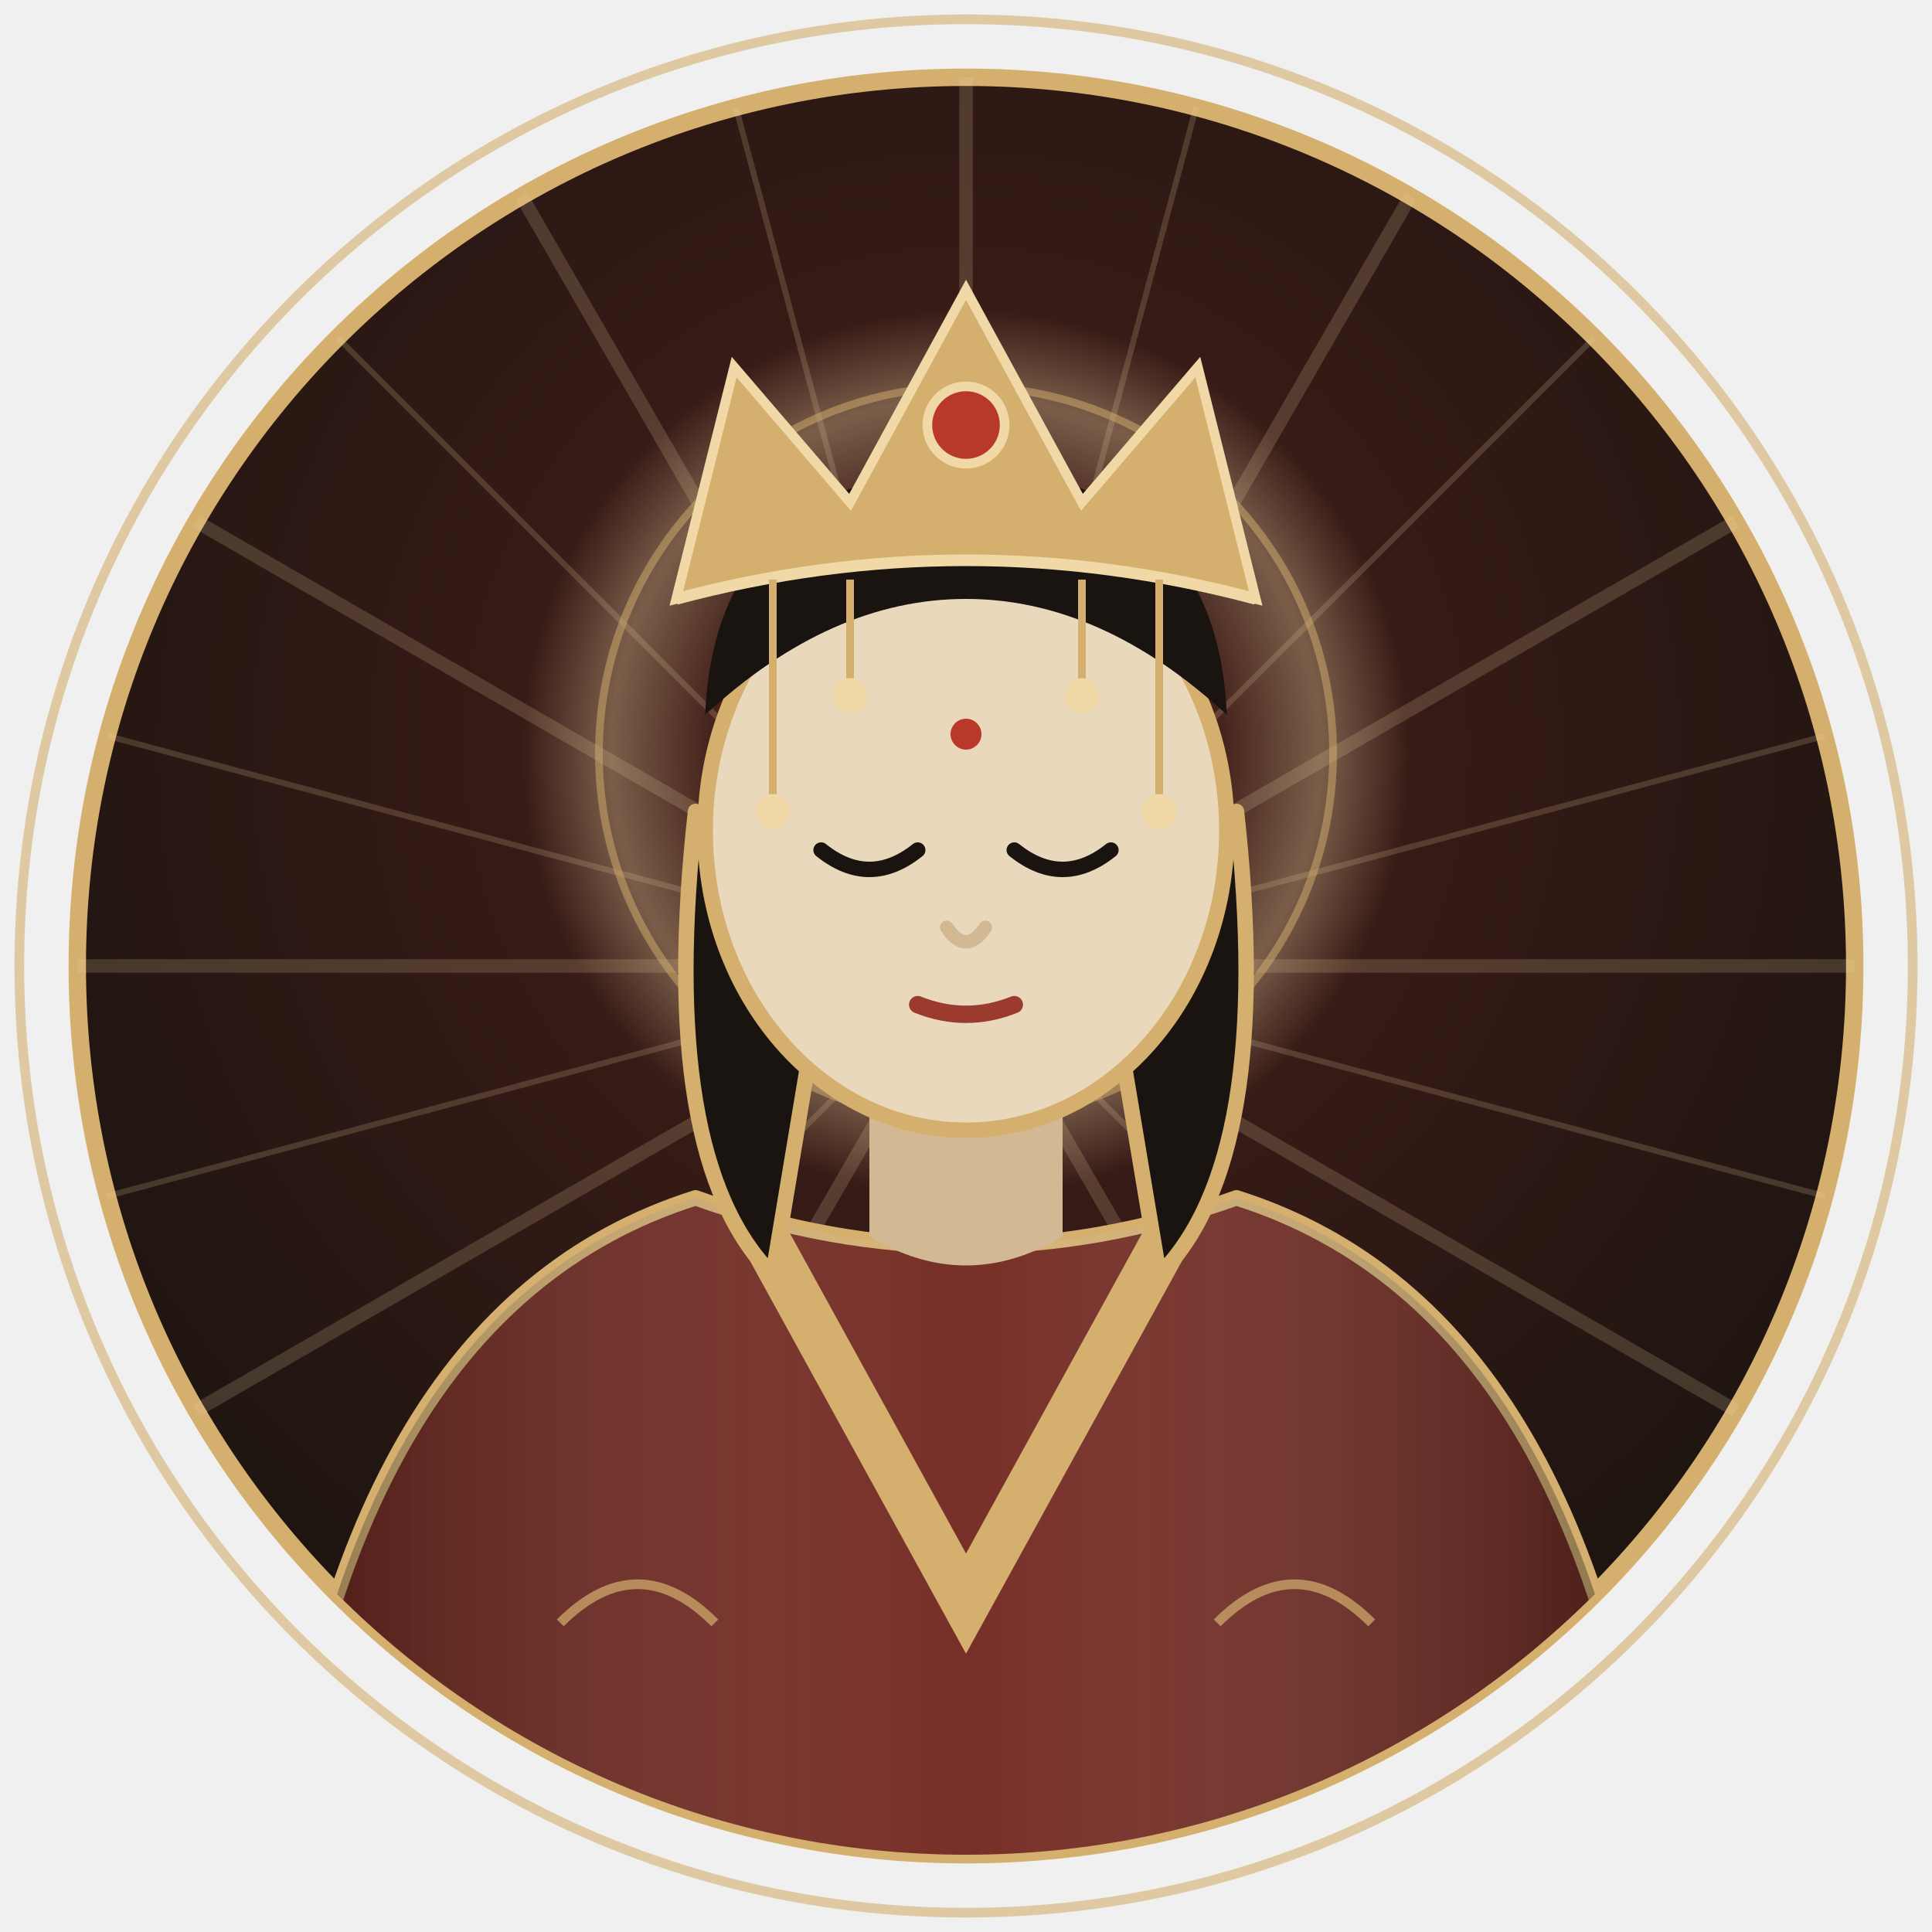
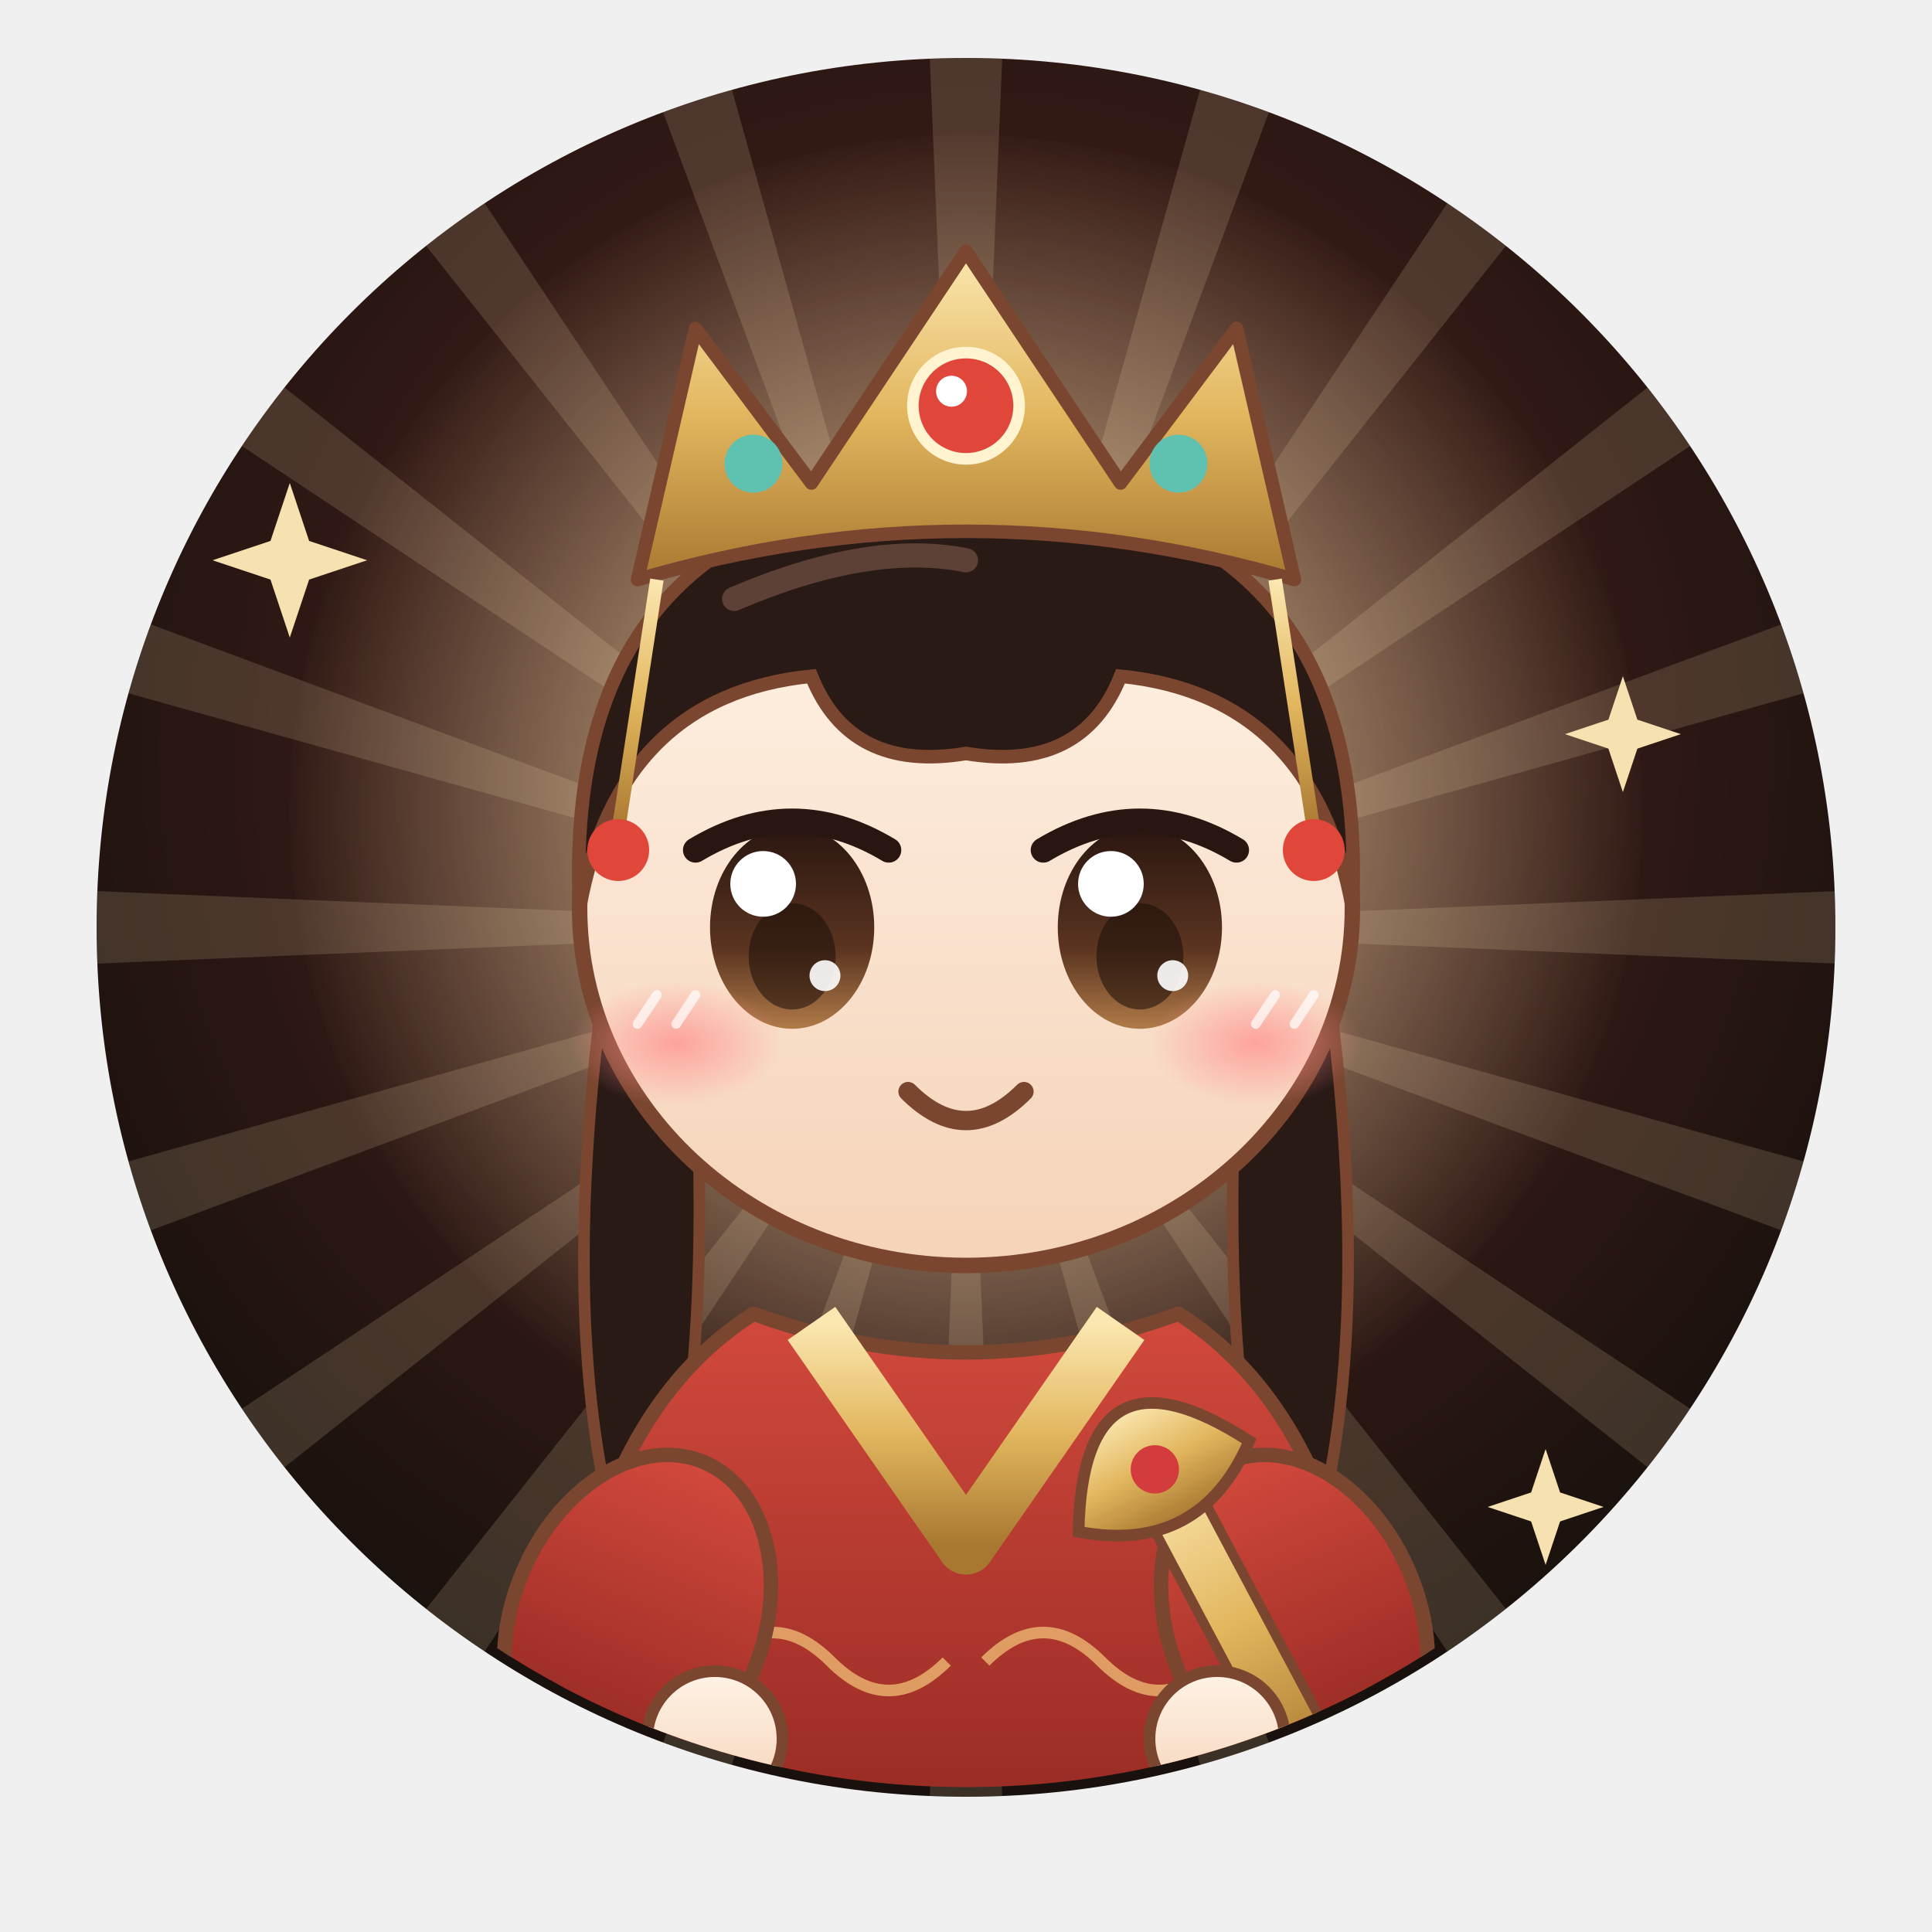
<svg xmlns="http://www.w3.org/2000/svg" viewBox="0 0 200 200">
  <style>
- .glow{animation:glow 4s ease-in-out infinite}
- @keyframes glow{0%,100%{opacity:.55}50%{opacity:1}}
- .rays{animation:spin 40s linear infinite;transform-origin:100px 100px}
+ .ring{stroke-dasharray:580;stroke-dashoffset:580;animation:draw 1.4s cubic-bezier(.6,0,.3,1) forwards}
+ @keyframes draw{to{stroke-dashoffset:0}}
+ .rays{animation:spin 50s linear infinite;transform-origin:100px 96px}
@keyframes spin{to{transform:rotate(360deg)}}
- .sway{animation:sway 3.6s ease-in-out infinite;transform-box:fill-box;transform-origin:50% 0}
- @keyframes sway{0%,100%{transform:rotate(-3deg)}50%{transform:rotate(3deg)}}
+ .glow{animation:glow 3.6s ease-in-out infinite}
+ @keyframes glow{0%,100%{opacity:.5}50%{opacity:1}}
+ .char{animation:pop .7s cubic-bezier(.2,1.5,.4,1) .2s both;transform-origin:100px 190px}
+ @keyframes pop{from{transform:scale(.3) translateY(30px);opacity:0}to{transform:none;opacity:1}}
+ .breath{animation:breath 3s ease-in-out infinite;transform-origin:100px 192px}
+ @keyframes breath{0%,100%{transform:scale(1,1)}50%{transform:scale(1.025,.975)}}
+ .head{animation:tilt 4.2s ease-in-out infinite;transform-origin:100px 128px}
+ @keyframes tilt{0%,100%{transform:rotate(-2.5deg)}50%{transform:rotate(2.5deg)}}
+ .eye{animation:blink 4.6s infinite;transform-box:fill-box;transform-origin:50% 60%}
+ @keyframes blink{0%,91%,97%,100%{transform:scaleY(1)}94%{transform:scaleY(.08)}}
+ .sway{animation:sway 2.8s ease-in-out infinite;transform-box:fill-box;transform-origin:50% 0}
+ @keyframes sway{0%,100%{transform:rotate(-7deg)}50%{transform:rotate(7deg)}}
+ .float{animation:float 3.4s ease-in-out infinite}
+ @keyframes float{0%,100%{transform:translateY(0)}50%{transform:translateY(-4px)}}
+ .tw{animation:tw 2.4s ease-in-out infinite;transform-box:fill-box;transform-origin:center}
+ .tw2{animation-delay:.8s}.tw3{animation-delay:1.6s}
+ @keyframes tw{0%,100%{transform:scale(.2);opacity:0}50%{transform:scale(1);opacity:1}}
</style>
  <defs>
-     <radialGradient id="bg" cx=".5" cy=".38" r=".62">
-       <stop offset="0" stop-color="#4a1f1a" />
-       <stop offset="1" stop-color="#1a1410" />
+     <radialGradient id="bg" cx=".5" cy=".4" r=".62">
+       <stop offset="0" stop-color="#5a2620" />
+       <stop offset="1" stop-color="#15100c" />
    </radialGradient>
    <radialGradient id="halo" cx=".5" cy=".5" r=".5">
-       <stop offset=".55" stop-color="#f0d9a6" stop-opacity=".0" />
-       <stop offset=".8" stop-color="#f0d9a6" stop-opacity=".35" />
-       <stop offset="1" stop-color="#f0d9a6" stop-opacity="0" />
+       <stop offset=".4" stop-color="#f6e2b0" stop-opacity=".55" />
+       <stop offset="1" stop-color="#f6e2b0" stop-opacity="0" />
    </radialGradient>
-     <linearGradient id="robeShade" x1="0" x2="1">
-       <stop offset="0" stop-color="#000" stop-opacity=".35" />
-       <stop offset=".5" stop-color="#fff" stop-opacity=".06" />
-       <stop offset="1" stop-color="#000" stop-opacity=".4" />
+     <linearGradient id="skin" x1="0" y1="0" x2="0" y2="1">
+       <stop offset="0" stop-color="#fff3e6" />
+       <stop offset="1" stop-color="#f5d3b8" />
    </linearGradient>
+     <linearGradient id="robe" x1="0" y1="0" x2="0" y2="1">
+       <stop offset="0" stop-color="#d2493c" />
+       <stop offset="1" stop-color="#8e2620" />
+     </linearGradient>
+     <linearGradient id="gold" x1="0" y1="0" x2="0" y2="1">
+       <stop offset="0" stop-color="#fbe7b0" />
+       <stop offset=".5" stop-color="#e2b65e" />
+       <stop offset="1" stop-color="#a87830" />
+     </linearGradient>
+     <linearGradient id="iris" x1="0" y1="0" x2="0" y2="1">
+       <stop offset="0" stop-color="#2a1610" />
+       <stop offset=".6" stop-color="#5a3420" />
+       <stop offset="1" stop-color="#b07a48" />
+     </linearGradient>
+     <radialGradient id="blush" cx=".5" cy=".5" r=".5">
+       <stop offset="0" stop-color="#ff8f8f" stop-opacity=".75" />
+       <stop offset="1" stop-color="#ff8f8f" stop-opacity="0" />
+     </radialGradient>
    <clipPath id="clip">
-       <circle cx="100" cy="100" r="92" />
+       <circle cx="100" cy="96" r="90" />
+     </clipPath>
+     <clipPath id="charClip">
+       <rect x="0" y="0" width="200" height="96" />
+       <circle cx="100" cy="96" r="89" />
    </clipPath>
  </defs>
-   <circle cx="100" cy="100" r="98" fill="none" stroke="#d4af6e" stroke-width="1" opacity=".6" />
-   <circle cx="100" cy="100" r="92" fill="url(#bg)" stroke="#d4af6e" stroke-width="1.8" />
+   <circle cx="100" cy="96" r="90" fill="url(#bg)" />
  <g clip-path="url(#clip)">
-     <g class="rays" opacity=".18">
-       <line x1="100" y1="100" x2="100" y2="0" stroke="#f0d9a6" stroke-width="1.4" transform="rotate(0 100 100)" />
-       <line x1="100" y1="100" x2="100" y2="0" stroke="#f0d9a6" stroke-width="0.6" transform="rotate(15 100 100)" />
-       <line x1="100" y1="100" x2="100" y2="0" stroke="#f0d9a6" stroke-width="1.4" transform="rotate(30 100 100)" />
-       <line x1="100" y1="100" x2="100" y2="0" stroke="#f0d9a6" stroke-width="0.6" transform="rotate(45 100 100)" />
-       <line x1="100" y1="100" x2="100" y2="0" stroke="#f0d9a6" stroke-width="1.4" transform="rotate(60 100 100)" />
-       <line x1="100" y1="100" x2="100" y2="0" stroke="#f0d9a6" stroke-width="0.6" transform="rotate(75 100 100)" />
-       <line x1="100" y1="100" x2="100" y2="0" stroke="#f0d9a6" stroke-width="1.4" transform="rotate(90 100 100)" />
-       <line x1="100" y1="100" x2="100" y2="0" stroke="#f0d9a6" stroke-width="0.6" transform="rotate(105 100 100)" />
-       <line x1="100" y1="100" x2="100" y2="0" stroke="#f0d9a6" stroke-width="1.4" transform="rotate(120 100 100)" />
-       <line x1="100" y1="100" x2="100" y2="0" stroke="#f0d9a6" stroke-width="0.6" transform="rotate(135 100 100)" />
-       <line x1="100" y1="100" x2="100" y2="0" stroke="#f0d9a6" stroke-width="1.4" transform="rotate(150 100 100)" />
-       <line x1="100" y1="100" x2="100" y2="0" stroke="#f0d9a6" stroke-width="0.6" transform="rotate(165 100 100)" />
-       <line x1="100" y1="100" x2="100" y2="0" stroke="#f0d9a6" stroke-width="1.4" transform="rotate(180 100 100)" />
-       <line x1="100" y1="100" x2="100" y2="0" stroke="#f0d9a6" stroke-width="0.6" transform="rotate(195 100 100)" />
-       <line x1="100" y1="100" x2="100" y2="0" stroke="#f0d9a6" stroke-width="1.4" transform="rotate(210 100 100)" />
-       <line x1="100" y1="100" x2="100" y2="0" stroke="#f0d9a6" stroke-width="0.6" transform="rotate(225 100 100)" />
-       <line x1="100" y1="100" x2="100" y2="0" stroke="#f0d9a6" stroke-width="1.4" transform="rotate(240 100 100)" />
-       <line x1="100" y1="100" x2="100" y2="0" stroke="#f0d9a6" stroke-width="0.6" transform="rotate(255 100 100)" />
-       <line x1="100" y1="100" x2="100" y2="0" stroke="#f0d9a6" stroke-width="1.4" transform="rotate(270 100 100)" />
-       <line x1="100" y1="100" x2="100" y2="0" stroke="#f0d9a6" stroke-width="0.6" transform="rotate(285 100 100)" />
-       <line x1="100" y1="100" x2="100" y2="0" stroke="#f0d9a6" stroke-width="1.4" transform="rotate(300 100 100)" />
-       <line x1="100" y1="100" x2="100" y2="0" stroke="#f0d9a6" stroke-width="0.6" transform="rotate(315 100 100)" />
-       <line x1="100" y1="100" x2="100" y2="0" stroke="#f0d9a6" stroke-width="1.4" transform="rotate(330 100 100)" />
-       <line x1="100" y1="100" x2="100" y2="0" stroke="#f0d9a6" stroke-width="0.6" transform="rotate(345 100 100)" />
+     <g class="rays" opacity=".16">
+       <path d="M100 96 L96 0 L104 0Z" fill="#f6e2b0" transform="rotate(0 100 96)" />
+       <path d="M100 96 L96 0 L104 0Z" fill="#f6e2b0" transform="rotate(18 100 96)" />
+       <path d="M100 96 L96 0 L104 0Z" fill="#f6e2b0" transform="rotate(36 100 96)" />
+       <path d="M100 96 L96 0 L104 0Z" fill="#f6e2b0" transform="rotate(54 100 96)" />
+       <path d="M100 96 L96 0 L104 0Z" fill="#f6e2b0" transform="rotate(72 100 96)" />
+       <path d="M100 96 L96 0 L104 0Z" fill="#f6e2b0" transform="rotate(90 100 96)" />
+       <path d="M100 96 L96 0 L104 0Z" fill="#f6e2b0" transform="rotate(108 100 96)" />
+       <path d="M100 96 L96 0 L104 0Z" fill="#f6e2b0" transform="rotate(126 100 96)" />
+       <path d="M100 96 L96 0 L104 0Z" fill="#f6e2b0" transform="rotate(144 100 96)" />
+       <path d="M100 96 L96 0 L104 0Z" fill="#f6e2b0" transform="rotate(162 100 96)" />
+       <path d="M100 96 L96 0 L104 0Z" fill="#f6e2b0" transform="rotate(180 100 96)" />
+       <path d="M100 96 L96 0 L104 0Z" fill="#f6e2b0" transform="rotate(198 100 96)" />
+       <path d="M100 96 L96 0 L104 0Z" fill="#f6e2b0" transform="rotate(216 100 96)" />
+       <path d="M100 96 L96 0 L104 0Z" fill="#f6e2b0" transform="rotate(234 100 96)" />
+       <path d="M100 96 L96 0 L104 0Z" fill="#f6e2b0" transform="rotate(252 100 96)" />
+       <path d="M100 96 L96 0 L104 0Z" fill="#f6e2b0" transform="rotate(270 100 96)" />
+       <path d="M100 96 L96 0 L104 0Z" fill="#f6e2b0" transform="rotate(288 100 96)" />
+       <path d="M100 96 L96 0 L104 0Z" fill="#f6e2b0" transform="rotate(306 100 96)" />
+       <path d="M100 96 L96 0 L104 0Z" fill="#f6e2b0" transform="rotate(324 100 96)" />
+       <path d="M100 96 L96 0 L104 0Z" fill="#f6e2b0" transform="rotate(342 100 96)" />
    </g>
-     <circle class="glow" cx="100" cy="78" r="46" fill="url(#halo)" />
-     <circle cx="100" cy="78" r="38" fill="none" stroke="#d4af6e" stroke-width=".8" opacity=".5" />
-     <path d="M28 200 Q34 136 72 124 Q100 134 128 124 Q166 136 172 200Z" fill="#6e2219" stroke="#d4af6e" stroke-width="1.6" stroke-linejoin="round" stroke-linecap="round" />
-     <path d="M28 200 Q34 136 72 124 Q100 134 128 124 Q166 136 172 200Z" fill="url(#robeShade)" />
-     <path d="M78 126 L100 166 L122 126" fill="none" stroke="#d4af6e" stroke-width="5" />
-     <path d="M78 126 L100 166 L122 126" fill="none" stroke="#d4af6e" stroke-width="1.6" stroke-linejoin="round" stroke-linecap="round" />
-     <path d="M58 168 Q66 160 74 168 M126 168 Q134 160 142 168" fill="none" stroke="#d4af6e" stroke-width="1" opacity=".7" />
-     <path d="M90 112 L90 128 Q100 134 110 128 L110 112Z" fill="#d2b994" />
-     <path d="M72 84 Q68 120 80 132 L86 96Z M128 84 Q132 120 120 132 L114 96Z" fill="#1a1410" stroke="#d4af6e" stroke-width="1.6" stroke-linejoin="round" stroke-linecap="round" />
-     <ellipse cx="100" cy="86" rx="27" ry="31" fill="#ead8bc" stroke="#d4af6e" stroke-width="1.6" stroke-linejoin="round" stroke-linecap="round" />
-     <path d="M85 88 Q90 92 95 88 M105 88 Q110 92 115 88" fill="none" stroke="#1a1410" stroke-width="1.6" stroke-linecap="round" />
-     <path d="M98 96 Q100 99 102 96" fill="none" stroke="#d2b994" stroke-width="1.4" stroke-linecap="round" />
-     <path d="M95 104 Q100 106 105 104" fill="none" stroke="#9a3b2e" stroke-width="1.8" stroke-linecap="round" />
-     <circle cx="100" cy="76" r="1.6" fill="#b8382a" />
-     <path d="M73 74 Q74 50 100 48 Q126 50 127 74 Q114 62 100 62 Q86 62 73 74Z" fill="#1a1410" />
-     <path d="M70 62 L76 38 L88 52 L100 30 L112 52 L124 38 L130 62 Q100 54 70 62Z" fill="#d4af6e" stroke="#f0d9a6" stroke-width="1" />
-     <path d="M70 62 Q100 54 130 62" fill="none" stroke="#f0d9a6" stroke-width="1.2" />
-     <circle cx="100" cy="44" r="4" fill="#b8382a" stroke="#f0d9a6" stroke-width="1" />
-     <g class="sway">
-       <line x1="80" y1="60" x2="80" y2="84" stroke="#d4af6e" stroke-width=".8" />
-       <circle cx="80" cy="84" r="1.8" fill="#f0d9a6" />
-     </g>
-     <g class="sway">
-       <line x1="88" y1="60" x2="88" y2="72" stroke="#d4af6e" stroke-width=".8" />
-       <circle cx="88" cy="72" r="1.8" fill="#f0d9a6" />
-     </g>
-     <g class="sway">
-       <line x1="112" y1="60" x2="112" y2="72" stroke="#d4af6e" stroke-width=".8" />
-       <circle cx="112" cy="72" r="1.8" fill="#f0d9a6" />
-     </g>
-     <g class="sway">
-       <line x1="120" y1="60" x2="120" y2="84" stroke="#d4af6e" stroke-width=".8" />
-       <circle cx="120" cy="84" r="1.8" fill="#f0d9a6" />
+     <circle class="glow" cx="100" cy="84" r="70" fill="url(#halo)" />
+   </g>
+   <circle class="ring" cx="100" cy="96" r="90" fill="none" stroke="#d4af6e" stroke-width="2" />
+   <circle class="ring" cx="100" cy="96" r="84" fill="none" stroke="#d4af6e" stroke-width=".7" opacity=".6" style="animation-delay:.2s" />
+   <path class="tw" d="M30 50 l2 6 6 2 -6 2 -2 6 -2 -6 -6 -2 6 -2Z" fill="#f6e2b0" />
+   <path class="tw tw2" d="M168 70 l1.5 4.5 4.5 1.5 -4.5 1.5 -1.5 4.5 -1.5 -4.5 -4.5 -1.5 4.5 -1.5Z" fill="#f6e2b0" />
+   <path class="tw tw3" d="M160 150 l1.5 4.5 4.5 1.5 -4.5 1.5 -1.5 4.5 -1.5 -4.5 -4.5 -1.5 4.5 -1.5Z" fill="#f6e2b0" />
+   <g clip-path="url(#charClip)">
+     <g class="char">
+       <g class="float">
+         <path class="sway" d="M64 92 Q56 140 66 166 Q74 150 72 110Z" fill="#2a1a16" stroke="#7a4630" stroke-width="1.2" />
+         <path class="sway" d="M136 92 Q144 140 134 166 Q126 150 128 110Z" fill="#2a1a16" stroke="#7a4630" stroke-width="1.2" style="animation-delay:.4s" />
+         <g class="breath">
+           <path d="M58 196 Q56 150 78 136 Q100 144 122 136 Q144 150 142 196Z" fill="url(#robe)" stroke="#7a4630" stroke-width="1.5" stroke-linejoin="round" />
+           <path d="M74 172 q6 -6 12 0 q6 6 12 0 M102 172 q6 -6 12 0 q6 6 12 0" fill="none" stroke="#f6c97a" stroke-width="1.2" opacity=".7" />
+           <path d="M84 137 L100 160 L116 137" fill="none" stroke="url(#gold)" stroke-width="6" stroke-linejoin="round" />
+           <path d="M62 186 Q100 194 138 186" fill="none" stroke="url(#gold)" stroke-width="3.5" stroke-linecap="round" />
+           <ellipse cx="66" cy="168" rx="13" ry="18" fill="url(#robe)" stroke="#7a4630" stroke-width="1.5" transform="rotate(22 66 168)" />
+           <ellipse cx="134" cy="168" rx="13" ry="18" fill="url(#robe)" stroke="#7a4630" stroke-width="1.5" transform="rotate(-22 134 168)" />
+           <g transform="rotate(-28 128 168)">
+             <rect x="125" y="150" width="6" height="36" rx="3" fill="url(#gold)" stroke="#7a4630" stroke-width="1" />
+             <path d="M118 152 q10 -18 20 0 q-10 8 -20 0Z" fill="url(#gold)" stroke="#7a4630" stroke-width="1.2" />
+             <circle cx="128" cy="150" r="2.5" fill="#d23c3c" />
+           </g>
+           <circle cx="74" cy="180" r="7" fill="url(#skin)" stroke="#7a4630" stroke-width="1.2" />
+           <circle cx="126" cy="180" r="7" fill="url(#skin)" stroke="#7a4630" stroke-width="1.2" />
+         </g>
+         <g class="head">
+           <ellipse cx="100" cy="94" rx="40" ry="37" fill="url(#skin)" stroke="#7a4630" stroke-width="1.6" />
+           <path d="M60 94 Q58 52 100 50 Q142 52 140 94 Q136 72 116 70 Q112 80 100 78 Q88 80 84 70 Q64 72 60 94Z" fill="#2a1a16" stroke="#7a4630" stroke-width="1.4" />
+           <path d="M76 62 Q90 56 100 58" fill="none" stroke="#6a4a3e" stroke-width="2.5" stroke-linecap="round" opacity=".8" />
+           <g class="eye">
+             <ellipse cx="82" cy="96" rx="8.5" ry="10.5" fill="url(#iris)" />
+             <ellipse cx="82" cy="99" rx="4.5" ry="5.5" fill="#1a0c08" opacity=".55" />
+             <circle cx="79" cy="91.5" r="3.4" fill="#fff" />
+             <circle cx="85.4" cy="101" r="1.6" fill="#fff" opacity=".9" />
+           </g>
+           <path d="M72 88 Q82 82 92 88" fill="none" stroke="#2a1610" stroke-width="2.6" stroke-linecap="round" />
+           <g class="eye">
+             <ellipse cx="118" cy="96" rx="8.5" ry="10.5" fill="url(#iris)" />
+             <ellipse cx="118" cy="99" rx="4.5" ry="5.5" fill="#1a0c08" opacity=".55" />
+             <circle cx="115" cy="91.5" r="3.4" fill="#fff" />
+             <circle cx="121.4" cy="101" r="1.6" fill="#fff" opacity=".9" />
+           </g>
+           <path d="M108 88 Q118 82 128 88" fill="none" stroke="#2a1610" stroke-width="2.6" stroke-linecap="round" />
+           <ellipse cx="70" cy="108" rx="11" ry="6.5" fill="url(#blush)" />
+           <ellipse cx="130" cy="108" rx="11" ry="6.5" fill="url(#blush)" />
+           <path d="M66 106 l2 -3 M70 106 l2 -3 M130 106 l2 -3 M134 106 l2 -3" stroke="#fff" stroke-width="1" opacity=".7" stroke-linecap="round" />
+           <path d="M94 113 Q100 119 106 113" fill="none" stroke="#7a4630" stroke-width="2" stroke-linecap="round" />
+           <path d="M66 60 L72 34 L84 50 L100 26 L116 50 L128 34 L134 60 Q100 50 66 60Z" fill="url(#gold)" stroke="#7a4630" stroke-width="1.4" stroke-linejoin="round" />
+           <circle cx="100" cy="42" r="5.5" fill="#e0473a" stroke="#fff3d0" stroke-width="1.2" />
+           <circle cx="98.5" cy="40.5" r="1.6" fill="#fff" />
+           <circle cx="78" cy="48" r="3" fill="#5fc2b0" />
+           <circle cx="122" cy="48" r="3" fill="#5fc2b0" />
+           <g class="sway">
+             <line x1="68" y1="60" x2="64" y2="86" stroke="url(#gold)" stroke-width="1.4" />
+             <circle cx="64" cy="88" r="3.2" fill="#e0473a" />
+           </g>
+           <g class="sway" style="animation-delay:.5s">
+             <line x1="132" y1="60" x2="136" y2="86" stroke="url(#gold)" stroke-width="1.4" />
+             <circle cx="136" cy="88" r="3.2" fill="#e0473a" />
+           </g>
+         </g>
+       </g>
    </g>
  </g>
</svg>
